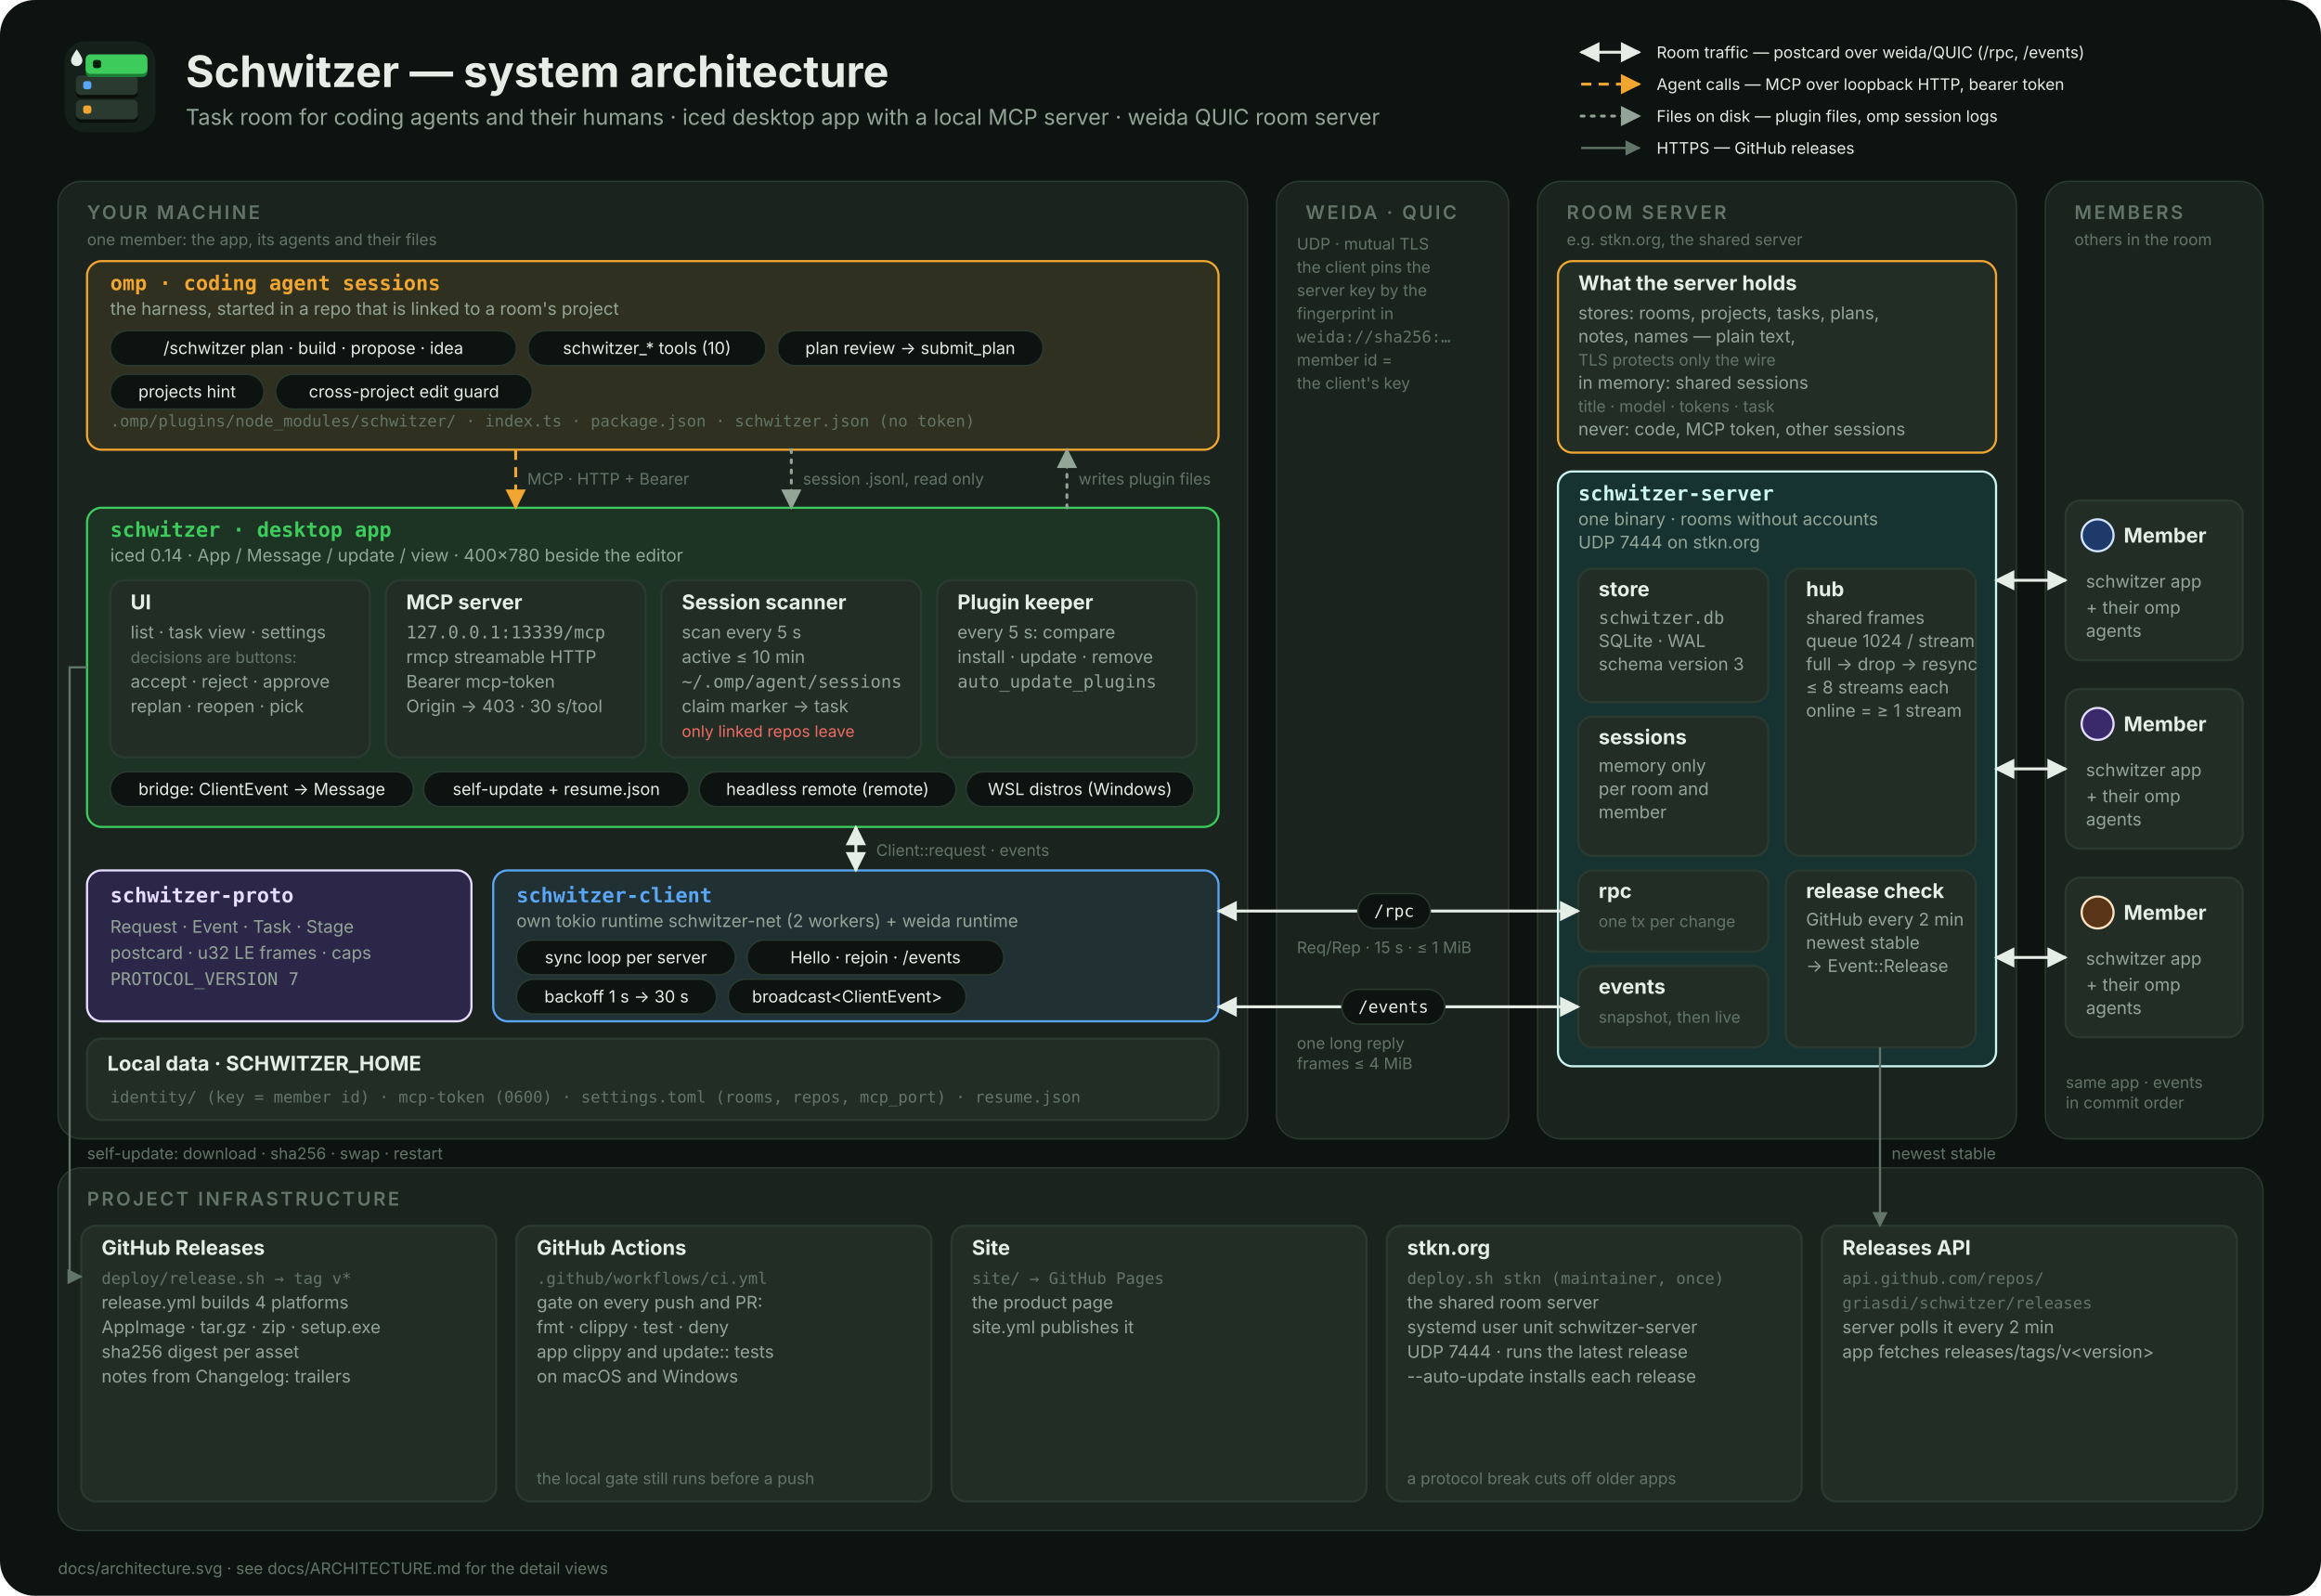
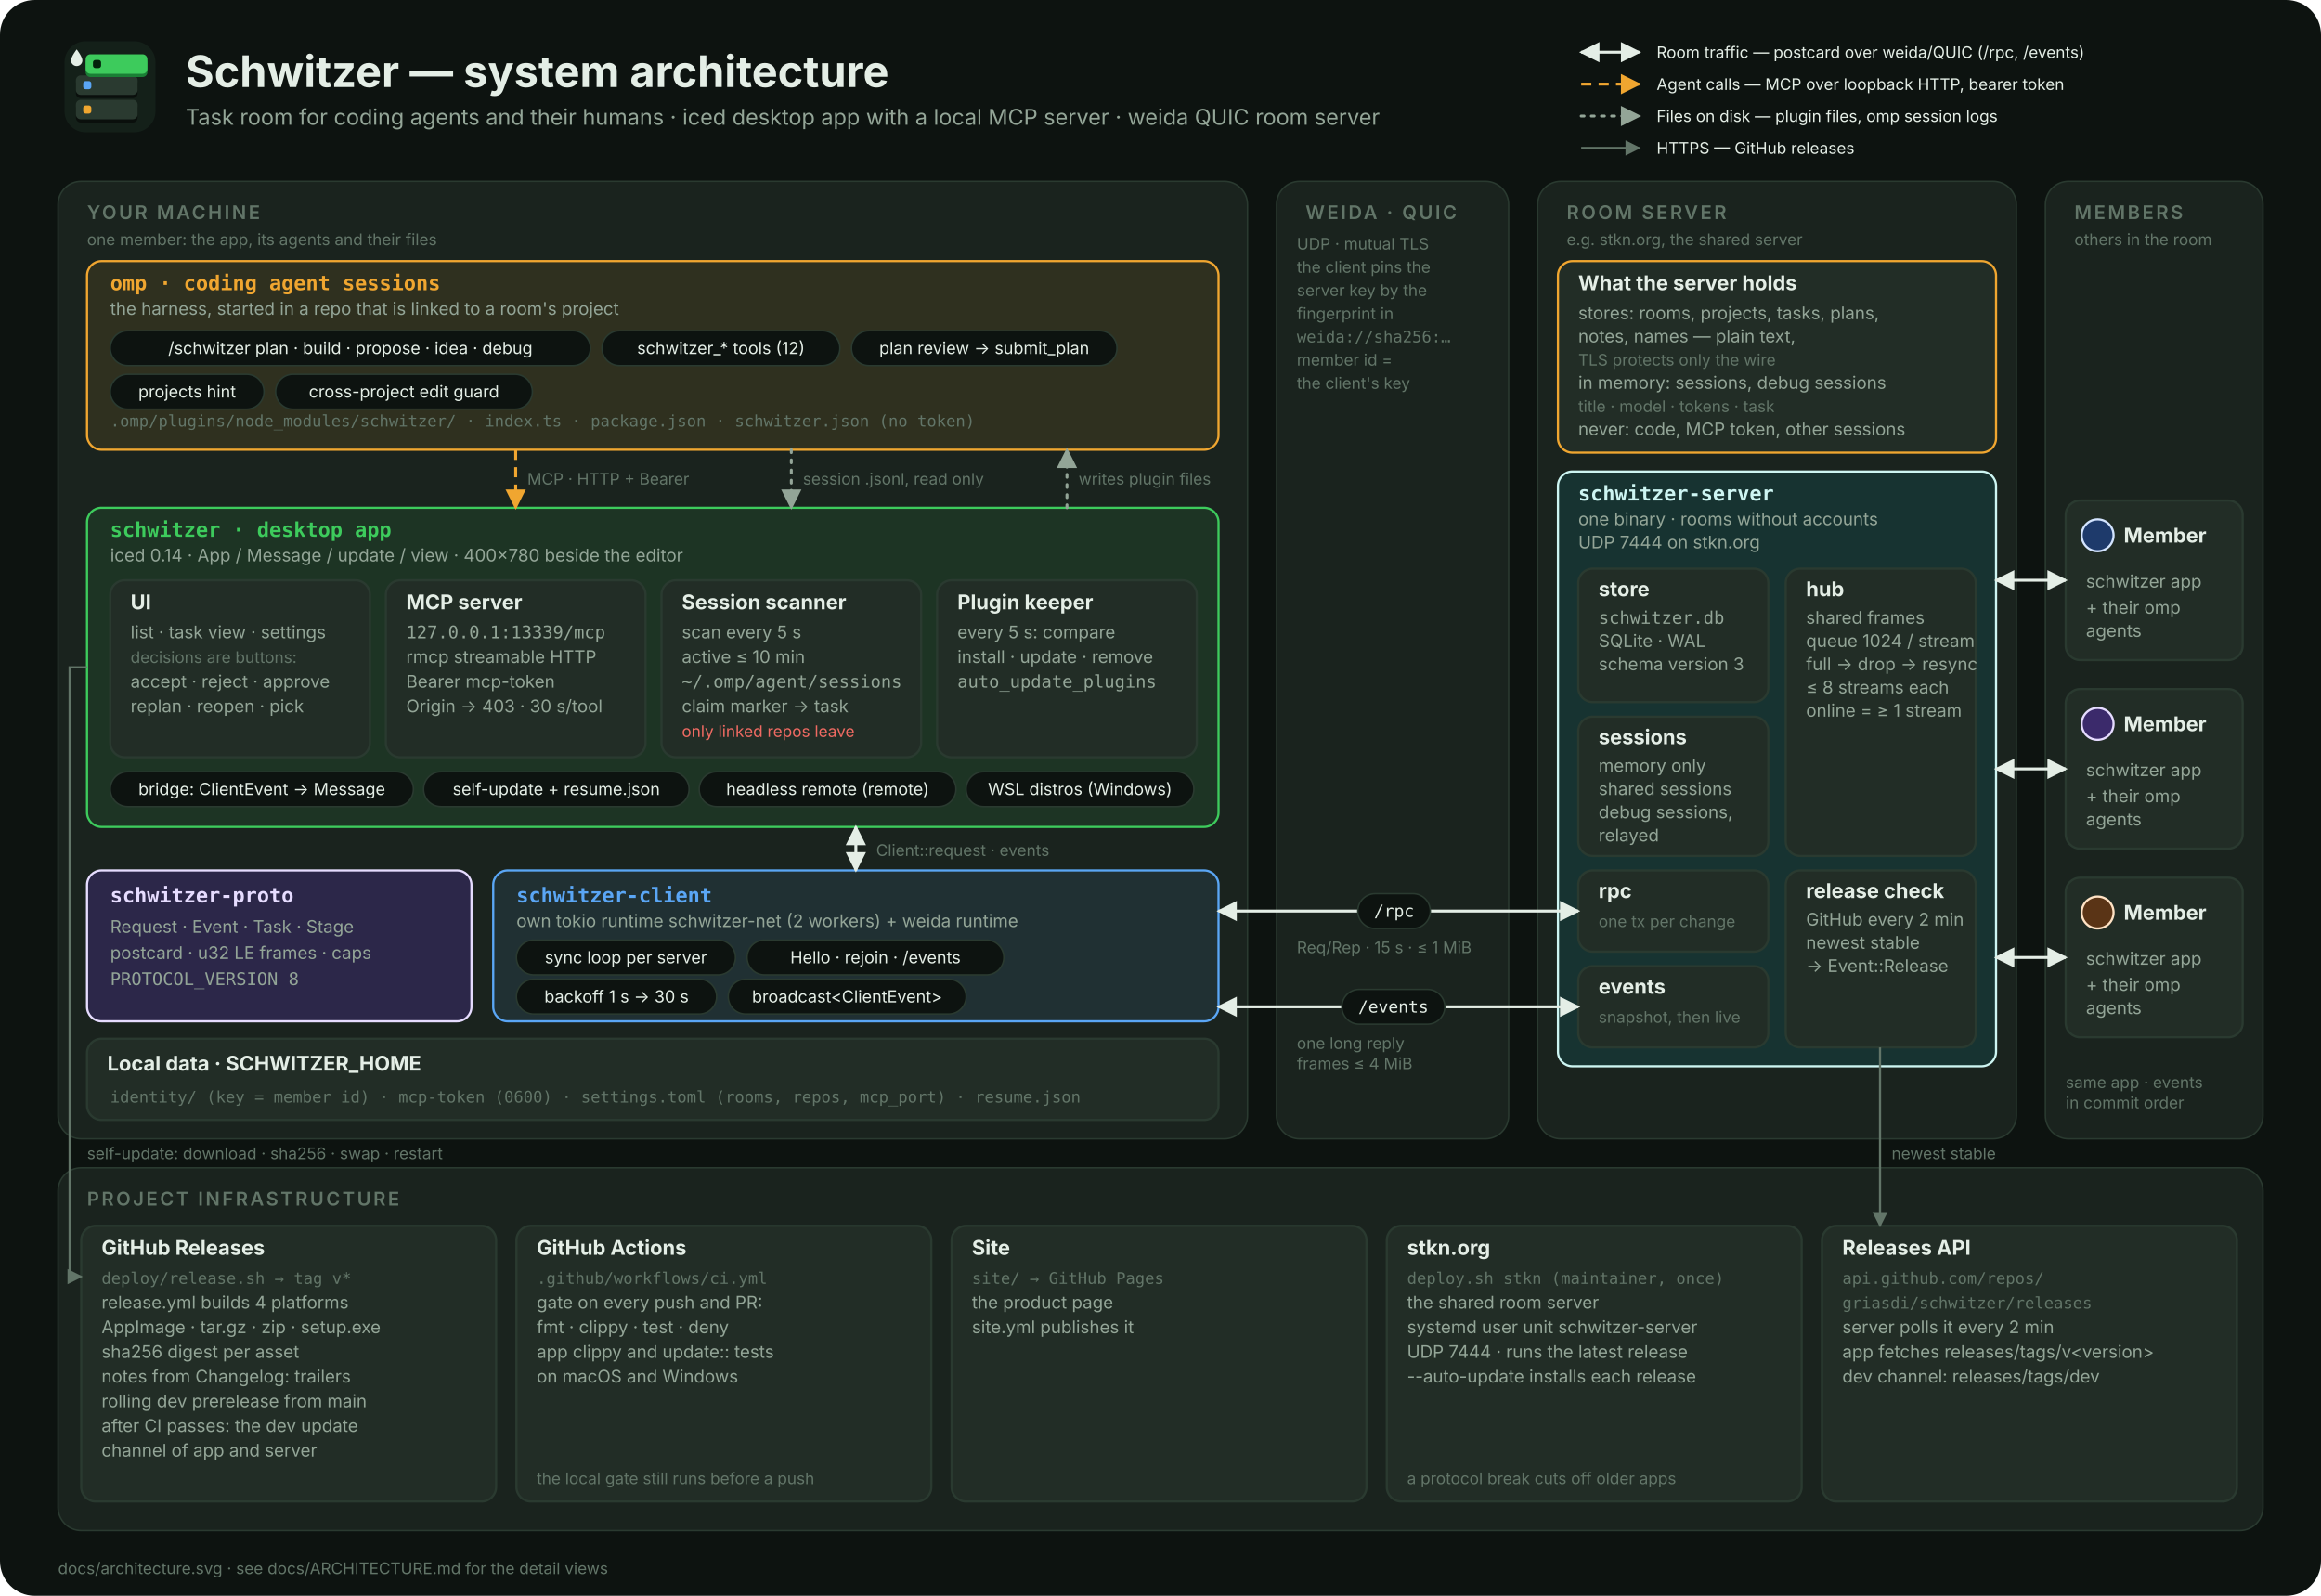
<svg xmlns="http://www.w3.org/2000/svg" width="1600" height="1100" viewBox="0 0 1600 1100" role="img" aria-labelledby="title desc">
  <defs>
    <style>
      text { font-family: Figtree, Inter, 'Segoe UI', 'Helvetica Neue', Arial, 'DejaVu Sans', sans-serif; }
      .title { font-size: 30px; font-weight: 700; fill: #e4eee6; }
      .sub { font-size: 15px; fill: #93a597; }
      .region { font-size: 13px; font-weight: 600; letter-spacing: 1.6px; fill: #627568; }
      .crate { font-family: 'JetBrains Mono', 'SFMono-Regular', Consolas, 'DejaVu Sans Mono', monospace; font-size: 14px; font-weight: 700; }
      .mono { font-family: 'JetBrains Mono', 'SFMono-Regular', Consolas, 'DejaVu Sans Mono', monospace; }
      .desc { font-size: 12px; fill: #93a597; }
      .chip { font-size: 11.5px; fill: #e4eee6; }
      .legend { font-size: 11px; fill: #e4eee6; }
      .small { font-size: 11px; fill: #627568; }
      .bold { font-weight: 700; }
      .head { font-size: 14px; font-weight: 700; fill: #e4eee6; }
      .mid { text-anchor: middle; }
      .end { text-anchor: end; }
      .app { fill: #3dcb5c; }
      .client { fill: #5aa6f5; }
      .proto { fill: #e6dcff; }
      .server { fill: #cdf5f2; }
      .agent { fill: #f0a630; }
      .danger { fill: #f06a62; }
    </style>
    <marker id="m-room" viewBox="0 0 10 10" refX="9" refY="5" markerWidth="7" markerHeight="7" orient="auto-start-reverse">
      <path d="M0 0 L10 5 L0 10 z" fill="#e4eee6" />
    </marker>
    <marker id="m-agent" viewBox="0 0 10 10" refX="9" refY="5" markerWidth="7" markerHeight="7" orient="auto-start-reverse">
      <path d="M0 0 L10 5 L0 10 z" fill="#f0a630" />
    </marker>
    <marker id="m-file" viewBox="0 0 10 10" refX="9" refY="5" markerWidth="7" markerHeight="7" orient="auto-start-reverse">
      <path d="M0 0 L10 5 L0 10 z" fill="#93a597" />
    </marker>
    <marker id="m-https" viewBox="0 0 10 10" refX="9" refY="5" markerWidth="7" markerHeight="7" orient="auto-start-reverse">
      <path d="M0 0 L10 5 L0 10 z" fill="#627568" />
    </marker>
  </defs>
  <rect width="1600" height="1100" rx="24" fill="#0d1310" />
  <g transform="translate(40 24) scale(0.56)">
    <rect x="8" y="8" width="112" height="112" rx="26" fill="#142019" />
    <rect x="22" y="84" width="76" height="24" rx="6" fill="#0a0f0c" />
    <rect x="22" y="80" width="76" height="24" rx="6" fill="#2a3a30" />
    <rect x="31" y="87" width="10" height="10" rx="3" fill="#f0a630" />
    <rect x="22" y="54" width="76" height="24" rx="6" fill="#0a0f0c" />
    <rect x="22" y="50" width="76" height="24" rx="6" fill="#2a3a30" />
    <rect x="31" y="57" width="10" height="10" rx="3" fill="#5aa6f5" />
    <rect x="34" y="28" width="76" height="24" rx="6" fill="#1a7f35" />
    <rect x="34" y="24" width="76" height="24" rx="6" fill="#3dcb5c" />
    <rect x="43" y="31" width="10" height="10" rx="3" fill="#03200b" />
    <path d="M23 18 C23 18 16 27 16 31.5 A7 7 0 0 0 30 31.5 C30 27 23 18 23 18 Z" fill="#e4eee6" />
  </g>
  <text x="128" y="60" class="title">Schwitzer — system architecture</text>
  <text x="128" y="86" class="sub">Task room for coding agents and their humans · iced desktop app with a local MCP server · weida QUIC room server</text>
  <path d="M1090 36 L1130 36" fill="none" stroke="#e4eee6" stroke-width="2" marker-end="url(#m-room)" marker-start="url(#m-room)" />
  <text x="1142" y="40" class="legend">Room traffic — postcard over weida/QUIC (/rpc, /events)</text>
  <path d="M1090 58 L1130 58" fill="none" stroke="#f0a630" stroke-width="2" stroke-dasharray="7 5" marker-end="url(#m-agent)" />
  <text x="1142" y="62" class="legend">Agent calls — MCP over loopback HTTP, bearer token</text>
  <path d="M1090 80 L1130 80" fill="none" stroke="#93a597" stroke-width="2" stroke-dasharray="2 5" stroke-linecap="round" marker-end="url(#m-file)" />
  <text x="1142" y="84" class="legend">Files on disk — plugin files, omp session logs</text>
  <path d="M1090 102 L1130 102" fill="none" stroke="#627568" stroke-width="1.5" marker-end="url(#m-https)" />
  <text x="1142" y="106" class="legend">HTTPS — GitHub releases</text>
  <rect x="40" y="125" width="820" height="660" rx="16" fill="#1a231e" stroke="#2a3a30" />
  <text x="60" y="151" class="region">YOUR MACHINE</text>
  <text x="60" y="169" class="small">one member: the app, its agents and their files</text>
  <rect x="60" y="180" width="780" height="130" rx="10" fill="#f0a630" stroke="#f0a630" stroke-width="1.5" fill-opacity="0.10" />
  <text x="76" y="200" class="crate agent">omp · coding agent sessions</text>
  <text x="76" y="217" class="desc">the harness, started in a repo that is linked to a room's project</text>
-   <rect x="76" y="228" width="280" height="24" rx="12.0" fill="#0d1310" stroke="#2a3a30" />
-   <text x="216.0" y="244.0" class="chip mid">/schwitzer plan · build · propose · idea</text>
-   <rect x="364" y="228" width="164" height="24" rx="12.0" fill="#0d1310" stroke="#2a3a30" />
-   <text x="446.0" y="244.0" class="chip mid">schwitzer_* tools (10)</text>
-   <rect x="536" y="228" width="183" height="24" rx="12.0" fill="#0d1310" stroke="#2a3a30" />
-   <text x="627.5" y="244.0" class="chip mid">plan review → submit_plan</text>
+   <rect x="76" y="228" width="331" height="24" rx="12.0" fill="#0d1310" stroke="#2a3a30" />
+   <text x="241.5" y="244.0" class="chip mid">/schwitzer plan · build · propose · idea · debug</text>
+   <rect x="415" y="228" width="164" height="24" rx="12.0" fill="#0d1310" stroke="#2a3a30" />
+   <text x="497.0" y="244.0" class="chip mid">schwitzer_* tools (12)</text>
+   <rect x="587" y="228" width="183" height="24" rx="12.0" fill="#0d1310" stroke="#2a3a30" />
+   <text x="678.5" y="244.0" class="chip mid">plan review → submit_plan</text>
  <rect x="76" y="258" width="106" height="24" rx="12.0" fill="#0d1310" stroke="#2a3a30" />
  <text x="129.0" y="274.0" class="chip mid">projects hint</text>
  <rect x="190" y="258" width="177" height="24" rx="12.0" fill="#0d1310" stroke="#2a3a30" />
  <text x="278.5" y="274.0" class="chip mid">cross-project edit guard</text>
  <text x="76" y="294" class="small mono">.omp/plugins/node_modules/schwitzer/ · index.ts · package.json · schwitzer.json (no token)</text>
  <rect x="60" y="350" width="780" height="220" rx="10" fill="#3dcb5c" stroke="#3dcb5c" stroke-width="1.5" fill-opacity="0.10" />
  <text x="76" y="370" class="crate app">schwitzer · desktop app</text>
  <text x="76" y="387" class="desc">iced 0.14 · App / Message / update / view · 400×780 beside the editor</text>
  <rect x="76" y="400" width="179" height="122" rx="10" fill="#222d26" stroke="#2a3a30" stroke-width="1.5" />
  <text x="90" y="420" class="head">UI</text>
  <text x="90" y="440" class="desc">list · task view · settings</text>
  <text x="90" y="457" class="small">decisions are buttons:</text>
  <text x="90" y="474" class="desc">accept · reject · approve</text>
  <text x="90" y="491" class="desc">replan · reopen · pick</text>
  <rect x="266" y="400" width="179" height="122" rx="10" fill="#222d26" stroke="#2a3a30" stroke-width="1.5" />
  <text x="280" y="420" class="head">MCP server</text>
  <text x="280" y="440" class="desc mono">127.0.0.1:13339/mcp</text>
  <text x="280" y="457" class="desc">rmcp streamable HTTP</text>
  <text x="280" y="474" class="desc">Bearer mcp-token</text>
  <text x="280" y="491" class="desc">Origin → 403 · 30 s/tool</text>
  <rect x="456" y="400" width="179" height="122" rx="10" fill="#222d26" stroke="#2a3a30" stroke-width="1.5" />
  <text x="470" y="420" class="head">Session scanner</text>
  <text x="470" y="440" class="desc">scan every 5 s</text>
  <text x="470" y="457" class="desc">active ≤ 10 min</text>
  <text x="470" y="474" class="desc mono">~/.omp/agent/sessions</text>
  <text x="470" y="491" class="desc">claim marker → task</text>
  <text x="470" y="508" class="small danger">only linked repos leave</text>
  <rect x="646" y="400" width="179" height="122" rx="10" fill="#222d26" stroke="#2a3a30" stroke-width="1.5" />
  <text x="660" y="420" class="head">Plugin keeper</text>
  <text x="660" y="440" class="desc">every 5 s: compare</text>
  <text x="660" y="457" class="desc">install · update · remove</text>
  <text x="660" y="474" class="desc mono">auto_update_plugins</text>
  <rect x="76" y="532" width="209" height="24" rx="12.0" fill="#0d1310" stroke="#2a3a30" />
  <text x="180.5" y="548.0" class="chip mid">bridge: ClientEvent → Message</text>
  <rect x="292" y="532" width="183" height="24" rx="12.0" fill="#0d1310" stroke="#2a3a30" />
  <text x="383.5" y="548.0" class="chip mid">self-update + resume.json</text>
  <rect x="482" y="532" width="177" height="24" rx="12.0" fill="#0d1310" stroke="#2a3a30" />
  <text x="570.5" y="548.0" class="chip mid">headless remote (remote)</text>
  <rect x="666" y="532" width="157" height="24" rx="12.0" fill="#0d1310" stroke="#2a3a30" />
  <text x="744.5" y="548.0" class="chip mid">WSL distros (Windows)</text>
  <path d="M355.5 310 L355.5 350" fill="none" stroke="#f0a630" stroke-width="2" stroke-dasharray="7 5" marker-end="url(#m-agent)" />
  <text x="363.5" y="334" class="small">MCP · HTTP + Bearer</text>
  <path d="M545.5 310 L545.5 350" fill="none" stroke="#93a597" stroke-width="2" stroke-dasharray="2 5" stroke-linecap="round" marker-end="url(#m-file)" />
  <text x="553.5" y="334" class="small">session .jsonl, read only</text>
  <path d="M735.5 350 L735.5 310" fill="none" stroke="#93a597" stroke-width="2" stroke-dasharray="2 5" stroke-linecap="round" marker-end="url(#m-file)" />
  <text x="743.5" y="334" class="small">writes plugin files</text>
  <rect x="60" y="600" width="265" height="104" rx="10" fill="#3b2a6b" stroke="#e6dcff" stroke-width="1.5" fill-opacity="0.55" />
  <text x="76" y="622" class="crate proto">schwitzer-proto</text>
  <text x="76" y="643" class="desc">Request · Event · Task · Stage</text>
  <text x="76" y="661" class="desc">postcard · u32 LE frames · caps</text>
-   <text x="76" y="679" class="desc mono">PROTOCOL_VERSION 7</text>
+   <text x="76" y="679" class="desc mono">PROTOCOL_VERSION 8</text>
  <rect x="340" y="600" width="500" height="104" rx="10" fill="#5aa6f5" stroke="#5aa6f5" stroke-width="1.5" fill-opacity="0.10" />
  <text x="356" y="622" class="crate client">schwitzer-client</text>
  <text x="356" y="639" class="desc">own tokio runtime schwitzer-net (2 workers) + weida runtime</text>
  <rect x="356" y="648" width="151" height="24" rx="12.0" fill="#0d1310" stroke="#2a3a30" />
  <text x="431.5" y="664.0" class="chip mid">sync loop per server</text>
  <rect x="515" y="648" width="177" height="24" rx="12.0" fill="#0d1310" stroke="#2a3a30" />
  <text x="603.5" y="664.0" class="chip mid">Hello · rejoin · /events</text>
  <rect x="356" y="675" width="138" height="24" rx="12.0" fill="#0d1310" stroke="#2a3a30" />
  <text x="425.0" y="691.0" class="chip mid">backoff 1 s → 30 s</text>
  <rect x="502" y="675" width="164" height="24" rx="12.0" fill="#0d1310" stroke="#2a3a30" />
  <text x="584.0" y="691.0" class="chip mid">broadcast&lt;ClientEvent&gt;</text>
  <path d="M590 570 L590 600" fill="none" stroke="#e4eee6" stroke-width="2" marker-end="url(#m-room)" marker-start="url(#m-room)" />
  <text x="604" y="590" class="small">Client::request · events</text>
  <rect x="60" y="716" width="780" height="56" rx="10" fill="#222d26" stroke="#2a3a30" stroke-width="1.5" />
  <text x="74" y="738" class="head">Local data · SCHWITZER_HOME</text>
  <text x="76" y="760" class="small mono">identity/ (key = member id) · mcp-token (0600) · settings.toml (rooms, repos, mcp_port) · resume.json</text>
  <rect x="880" y="125" width="160" height="660" rx="16" fill="#1a231e" stroke="#2a3a30" />
  <text x="900" y="151" class="region">WEIDA · QUIC</text>
  <text x="894" y="172" class="small">UDP · mutual TLS</text>
  <text x="894" y="188" class="small">the client pins the</text>
  <text x="894" y="204" class="small">server key by the</text>
  <text x="894" y="220" class="small">fingerprint in</text>
  <text x="894" y="236" class="small mono">weida://sha256:…</text>
  <text x="894" y="252" class="small">member id =</text>
  <text x="894" y="268" class="small">the client's key</text>
  <rect x="1060" y="125" width="330" height="660" rx="16" fill="#1a231e" stroke="#2a3a30" />
  <text x="1080" y="151" class="region">ROOM SERVER</text>
  <text x="1080" y="169" class="small">e.g. stkn.org, the shared server</text>
  <rect x="1074" y="180" width="302" height="132" rx="10" fill="#222d26" stroke="#f0a630" stroke-width="1.5" />
  <text x="1088" y="200" class="head">What the server holds</text>
  <text x="1088" y="220" class="desc">stores: rooms, projects, tasks, plans,</text>
  <text x="1088" y="236" class="desc">notes, names — plain text,</text>
  <text x="1088" y="252" class="small">TLS protects only the wire</text>
-   <text x="1088" y="268" class="desc">in memory: shared sessions</text>
+   <text x="1088" y="268" class="desc">in memory: sessions, debug sessions</text>
  <text x="1088" y="284" class="small">title · model · tokens · task</text>
  <text x="1088" y="300" class="desc">never: code, MCP token, other sessions</text>
  <rect x="1074" y="325" width="302" height="410" rx="10" fill="#16494a" stroke="#cdf5f2" stroke-width="1.5" fill-opacity="0.45" />
  <text x="1088" y="345" class="crate server">schwitzer-server</text>
  <text x="1088" y="362" class="desc">one binary · rooms without accounts</text>
  <text x="1088" y="378" class="desc">UDP 7444 on stkn.org</text>
  <rect x="1088" y="392" width="131" height="92" rx="10" fill="#222d26" stroke="#2a3a30" stroke-width="1.5" />
  <text x="1102" y="411" class="head">store</text>
  <text x="1102" y="430" class="desc mono">schwitzer.db</text>
  <text x="1102" y="446" class="desc">SQLite · WAL</text>
  <text x="1102" y="462" class="desc">schema version 3</text>
  <rect x="1088" y="494" width="131" height="96" rx="10" fill="#222d26" stroke="#2a3a30" stroke-width="1.5" />
  <text x="1102" y="513" class="head">sessions</text>
  <text x="1102" y="532" class="desc">memory only</text>
-   <text x="1102" y="548" class="desc">per room and</text>
-   <text x="1102" y="564" class="desc">member</text>
+   <text x="1102" y="548" class="desc">shared sessions</text>
+   <text x="1102" y="564" class="desc">debug sessions,</text>
+   <text x="1102" y="580" class="desc">relayed</text>
  <rect x="1088" y="600" width="131" height="56" rx="10" fill="#222d26" stroke="#2a3a30" stroke-width="1.5" />
  <text x="1102" y="619" class="head">rpc</text>
  <text x="1102" y="639" class="small">one tx per change</text>
  <rect x="1088" y="666" width="131" height="56" rx="10" fill="#222d26" stroke="#2a3a30" stroke-width="1.5" />
  <text x="1102" y="685" class="head">events</text>
  <text x="1102" y="705" class="small">snapshot, then live</text>
  <rect x="1231" y="392" width="131" height="198" rx="10" fill="#222d26" stroke="#2a3a30" stroke-width="1.5" />
  <text x="1245" y="411" class="head">hub</text>
  <text x="1245" y="430" class="desc">shared frames</text>
  <text x="1245" y="446" class="desc">queue 1024 / stream</text>
  <text x="1245" y="462" class="desc">full → drop → resync</text>
  <text x="1245" y="478" class="desc">≤ 8 streams each</text>
  <text x="1245" y="494" class="desc">online = ≥ 1 stream</text>
  <rect x="1231" y="600" width="131" height="122" rx="10" fill="#222d26" stroke="#2a3a30" stroke-width="1.5" />
  <text x="1245" y="619" class="head">release check</text>
  <text x="1245" y="638" class="desc">GitHub every 2 min</text>
  <text x="1245" y="654" class="desc">newest stable</text>
  <text x="1245" y="670" class="desc">→ Event::Release</text>
  <path d="M840 628 L1088 628" fill="none" stroke="#e4eee6" stroke-width="2" marker-end="url(#m-room)" marker-start="url(#m-room)" />
  <path d="M840 694 L1088 694" fill="none" stroke="#e4eee6" stroke-width="2" marker-end="url(#m-room)" marker-start="url(#m-room)" />
  <rect x="936" y="616" width="50" height="24" rx="12.0" fill="#0d1310" stroke="#2a3a30" />
  <text x="961.0" y="632.0" class="chip mono mid">/rpc</text>
  <text x="894" y="657" class="small">Req/Rep · 15 s · ≤ 1 MiB</text>
  <rect x="925" y="682" width="71" height="24" rx="12.0" fill="#0d1310" stroke="#2a3a30" />
  <text x="960.5" y="698.0" class="chip mono mid">/events</text>
  <text x="894" y="723" class="small">one long reply</text>
  <text x="894" y="737" class="small">frames ≤ 4 MiB</text>
  <rect x="1410" y="125" width="150" height="660" rx="16" fill="#1a231e" stroke="#2a3a30" />
  <text x="1430" y="151" class="region">MEMBERS</text>
  <text x="1430" y="169" class="small">others in the room</text>
  <rect x="1424" y="345" width="122" height="110" rx="10" fill="#222d26" stroke="#2a3a30" stroke-width="1.5" />
  <circle cx="1446" cy="369" r="11" fill="#1e3a6b" stroke="#d3e4ff" stroke-width="1.5" />
  <text x="1464" y="374" class="head">Member</text>
  <text x="1438" y="405" class="desc">schwitzer app</text>
  <text x="1438" y="423" class="desc">+ their omp</text>
  <text x="1438" y="439" class="desc">agents</text>
  <path d="M1376 400 L1424 400" fill="none" stroke="#e4eee6" stroke-width="2" marker-end="url(#m-room)" marker-start="url(#m-room)" />
  <rect x="1424" y="475" width="122" height="110" rx="10" fill="#222d26" stroke="#2a3a30" stroke-width="1.5" />
  <circle cx="1446" cy="499" r="11" fill="#3b2a6b" stroke="#e6dcff" stroke-width="1.5" />
  <text x="1464" y="504" class="head">Member</text>
  <text x="1438" y="535" class="desc">schwitzer app</text>
  <text x="1438" y="553" class="desc">+ their omp</text>
  <text x="1438" y="569" class="desc">agents</text>
  <path d="M1376 530 L1424 530" fill="none" stroke="#e4eee6" stroke-width="2" marker-end="url(#m-room)" marker-start="url(#m-room)" />
  <rect x="1424" y="605" width="122" height="110" rx="10" fill="#222d26" stroke="#2a3a30" stroke-width="1.5" />
  <circle cx="1446" cy="629" r="11" fill="#5a3416" stroke="#ffe2c4" stroke-width="1.5" />
  <text x="1464" y="634" class="head">Member</text>
  <text x="1438" y="665" class="desc">schwitzer app</text>
  <text x="1438" y="683" class="desc">+ their omp</text>
  <text x="1438" y="699" class="desc">agents</text>
  <path d="M1376 660 L1424 660" fill="none" stroke="#e4eee6" stroke-width="2" marker-end="url(#m-room)" marker-start="url(#m-room)" />
  <text x="1424" y="750" class="small">same app · events</text>
  <text x="1424" y="764" class="small">in commit order</text>
  <rect x="40" y="805" width="1520" height="250" rx="16" fill="#1a231e" stroke="#2a3a30" />
  <text x="60" y="831" class="region">PROJECT INFRASTRUCTURE</text>
  <rect x="56" y="845" width="286" height="190" rx="10" fill="#222d26" stroke="#2a3a30" stroke-width="1.5" />
  <text x="70" y="865" class="head">GitHub Releases</text>
  <text x="70" y="885" class="small mono">deploy/release.sh → tag v*</text>
  <text x="70" y="902" class="desc">release.yml builds 4 platforms</text>
  <text x="70" y="919" class="desc">AppImage · tar.gz · zip · setup.exe</text>
  <text x="70" y="936" class="desc">sha256 digest per asset</text>
  <text x="70" y="953" class="desc">notes from Changelog: trailers</text>
+   <text x="70" y="970" class="desc">rolling dev prerelease from main</text>
+   <text x="70" y="987" class="desc">after CI passes: the dev update</text>
+   <text x="70" y="1004" class="desc">channel of app and server</text>
  <rect x="356" y="845" width="286" height="190" rx="10" fill="#222d26" stroke="#2a3a30" stroke-width="1.5" />
  <text x="370" y="865" class="head">GitHub Actions</text>
  <text x="370" y="885" class="small mono">.github/workflows/ci.yml</text>
  <text x="370" y="902" class="desc">gate on every push and PR:</text>
  <text x="370" y="919" class="desc">fmt · clippy · test · deny</text>
  <text x="370" y="936" class="desc">app clippy and update:: tests</text>
  <text x="370" y="953" class="desc">on macOS and Windows</text>
  <text x="370" y="1023" class="small">the local gate still runs before a push</text>
  <rect x="656" y="845" width="286" height="190" rx="10" fill="#222d26" stroke="#2a3a30" stroke-width="1.5" />
  <text x="670" y="865" class="head">Site</text>
  <text x="670" y="885" class="small mono">site/ → GitHub Pages</text>
  <text x="670" y="902" class="desc">the product page</text>
  <text x="670" y="919" class="desc">site.yml publishes it</text>
  <rect x="956" y="845" width="286" height="190" rx="10" fill="#222d26" stroke="#2a3a30" stroke-width="1.5" />
  <text x="970" y="865" class="head">stkn.org</text>
  <text x="970" y="885" class="small mono">deploy.sh stkn (maintainer, once)</text>
  <text x="970" y="902" class="desc">the shared room server</text>
  <text x="970" y="919" class="desc">systemd user unit schwitzer-server</text>
  <text x="970" y="936" class="desc">UDP 7444 · runs the latest release</text>
  <text x="970" y="953" class="desc">--auto-update installs each release</text>
  <text x="970" y="1023" class="small">a protocol break cuts off older apps</text>
  <rect x="1256" y="845" width="286" height="190" rx="10" fill="#222d26" stroke="#2a3a30" stroke-width="1.5" />
  <text x="1270" y="865" class="head">Releases API</text>
  <text x="1270" y="885" class="small mono">api.github.com/repos/</text>
  <text x="1270" y="902" class="small mono">griasdi/schwitzer/releases</text>
  <text x="1270" y="919" class="desc">server polls it every 2 min</text>
  <text x="1270" y="936" class="desc">app fetches releases/tags/v&lt;version&gt;</text>
+   <text x="1270" y="953" class="desc">dev channel: releases/tags/dev</text>
  <path d="M60 460 L48 460 L48 880 L56 880" fill="none" stroke="#627568" stroke-width="1.5" marker-end="url(#m-https)" />
  <text x="60" y="799" class="small">self-update: download · sha256 · swap · restart</text>
  <path d="M1296 722 L1296 845" fill="none" stroke="#627568" stroke-width="1.5" marker-end="url(#m-https)" />
  <text x="1304" y="799" class="small">newest stable</text>
  <text x="40" y="1085" class="small">docs/architecture.svg · see docs/ARCHITECTURE.md for the detail views</text>
</svg>
